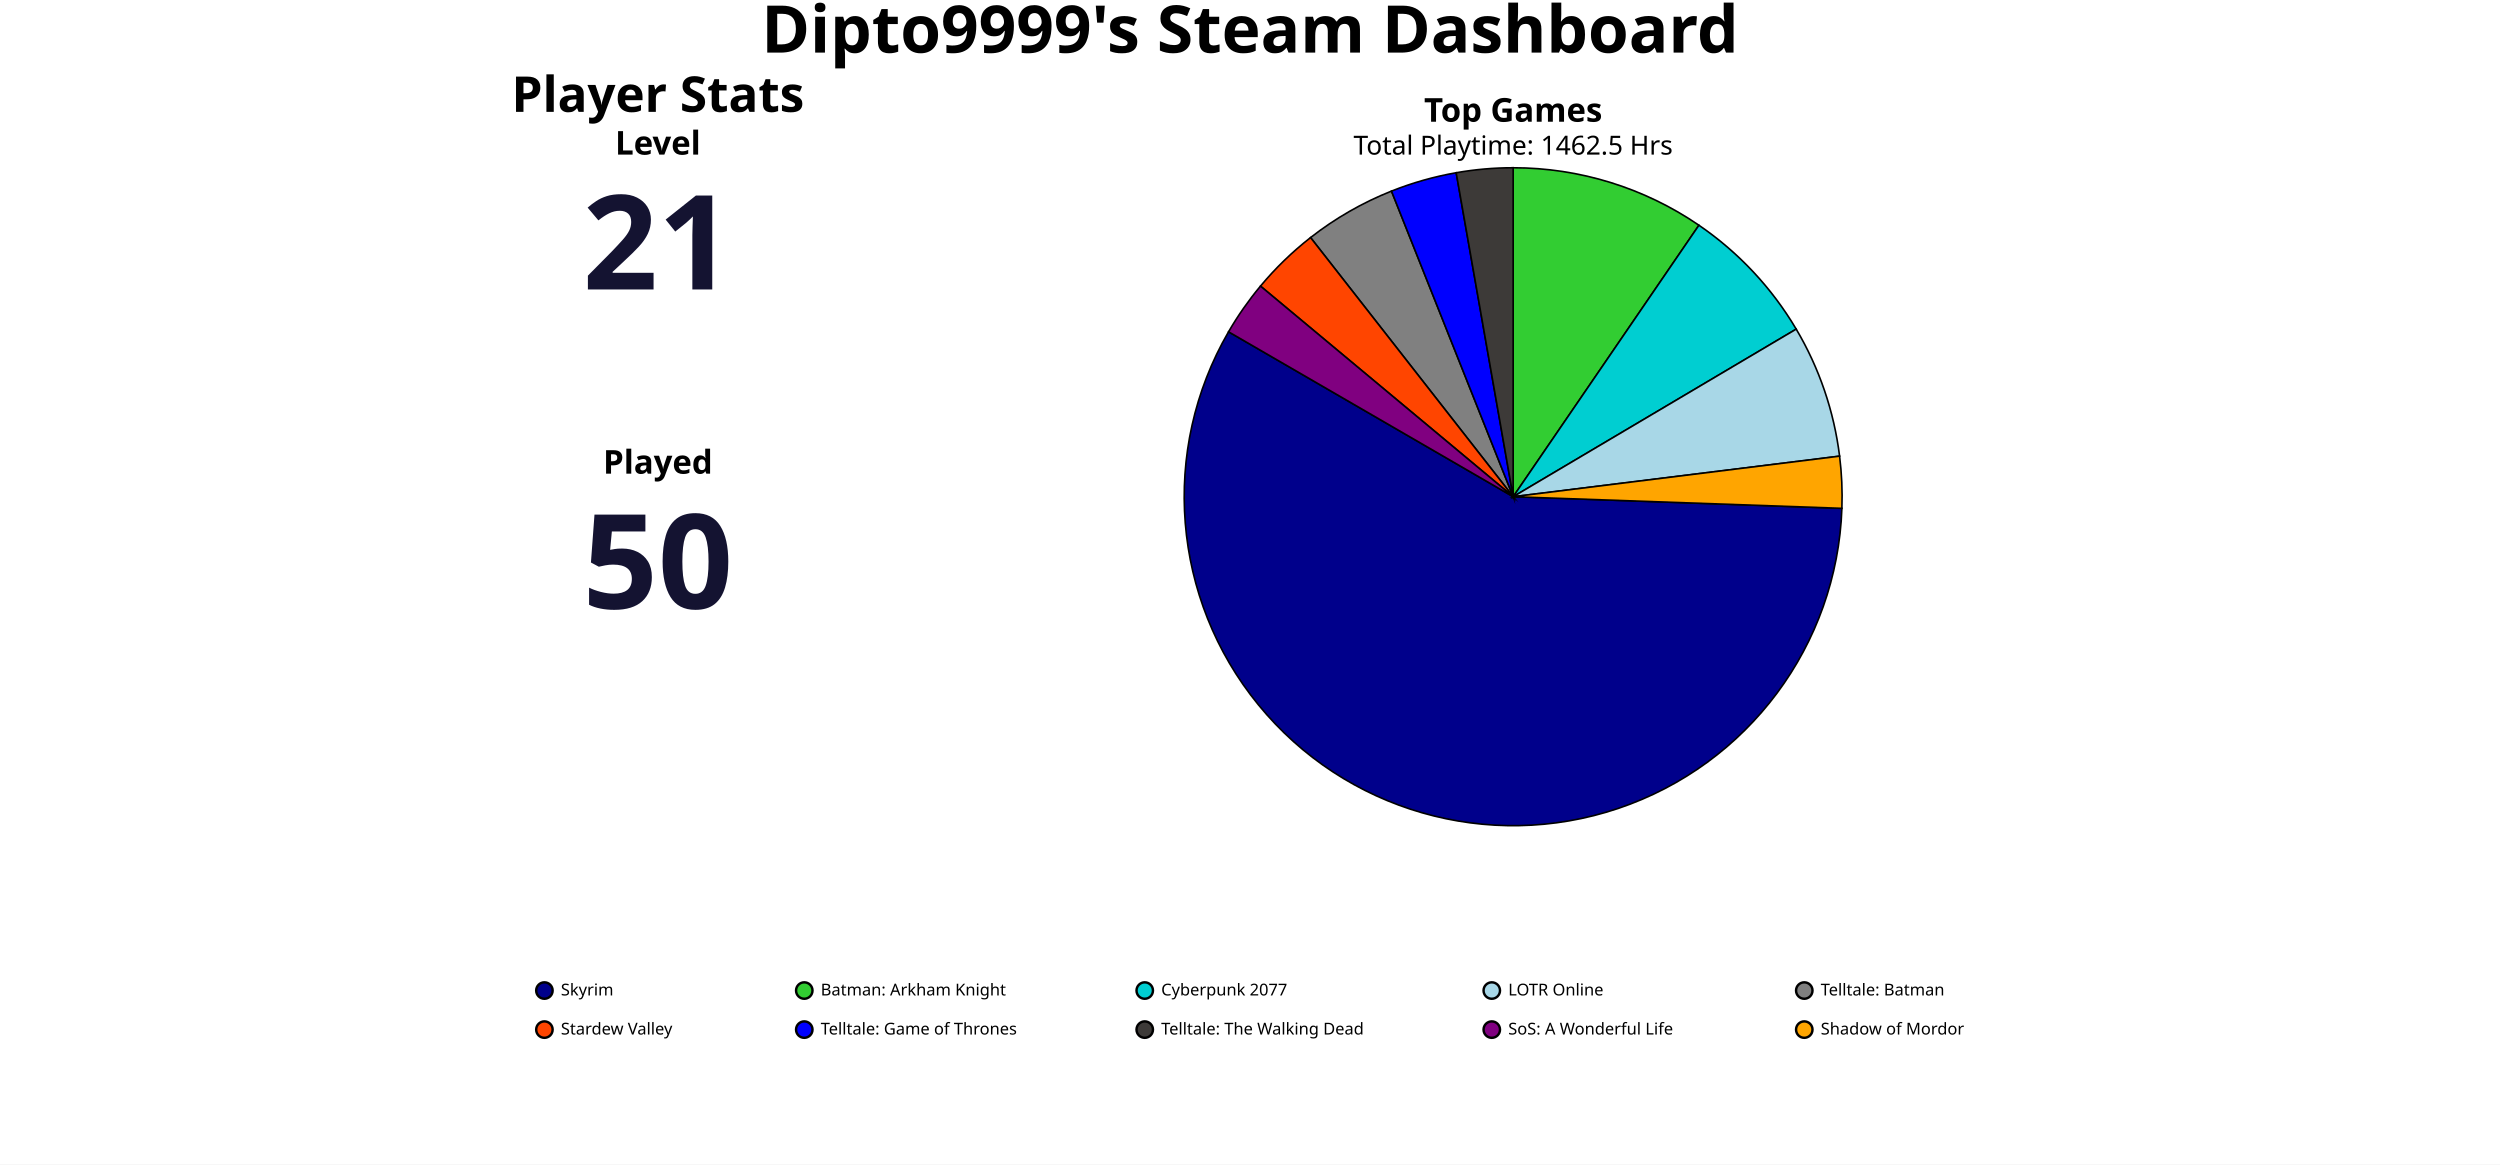
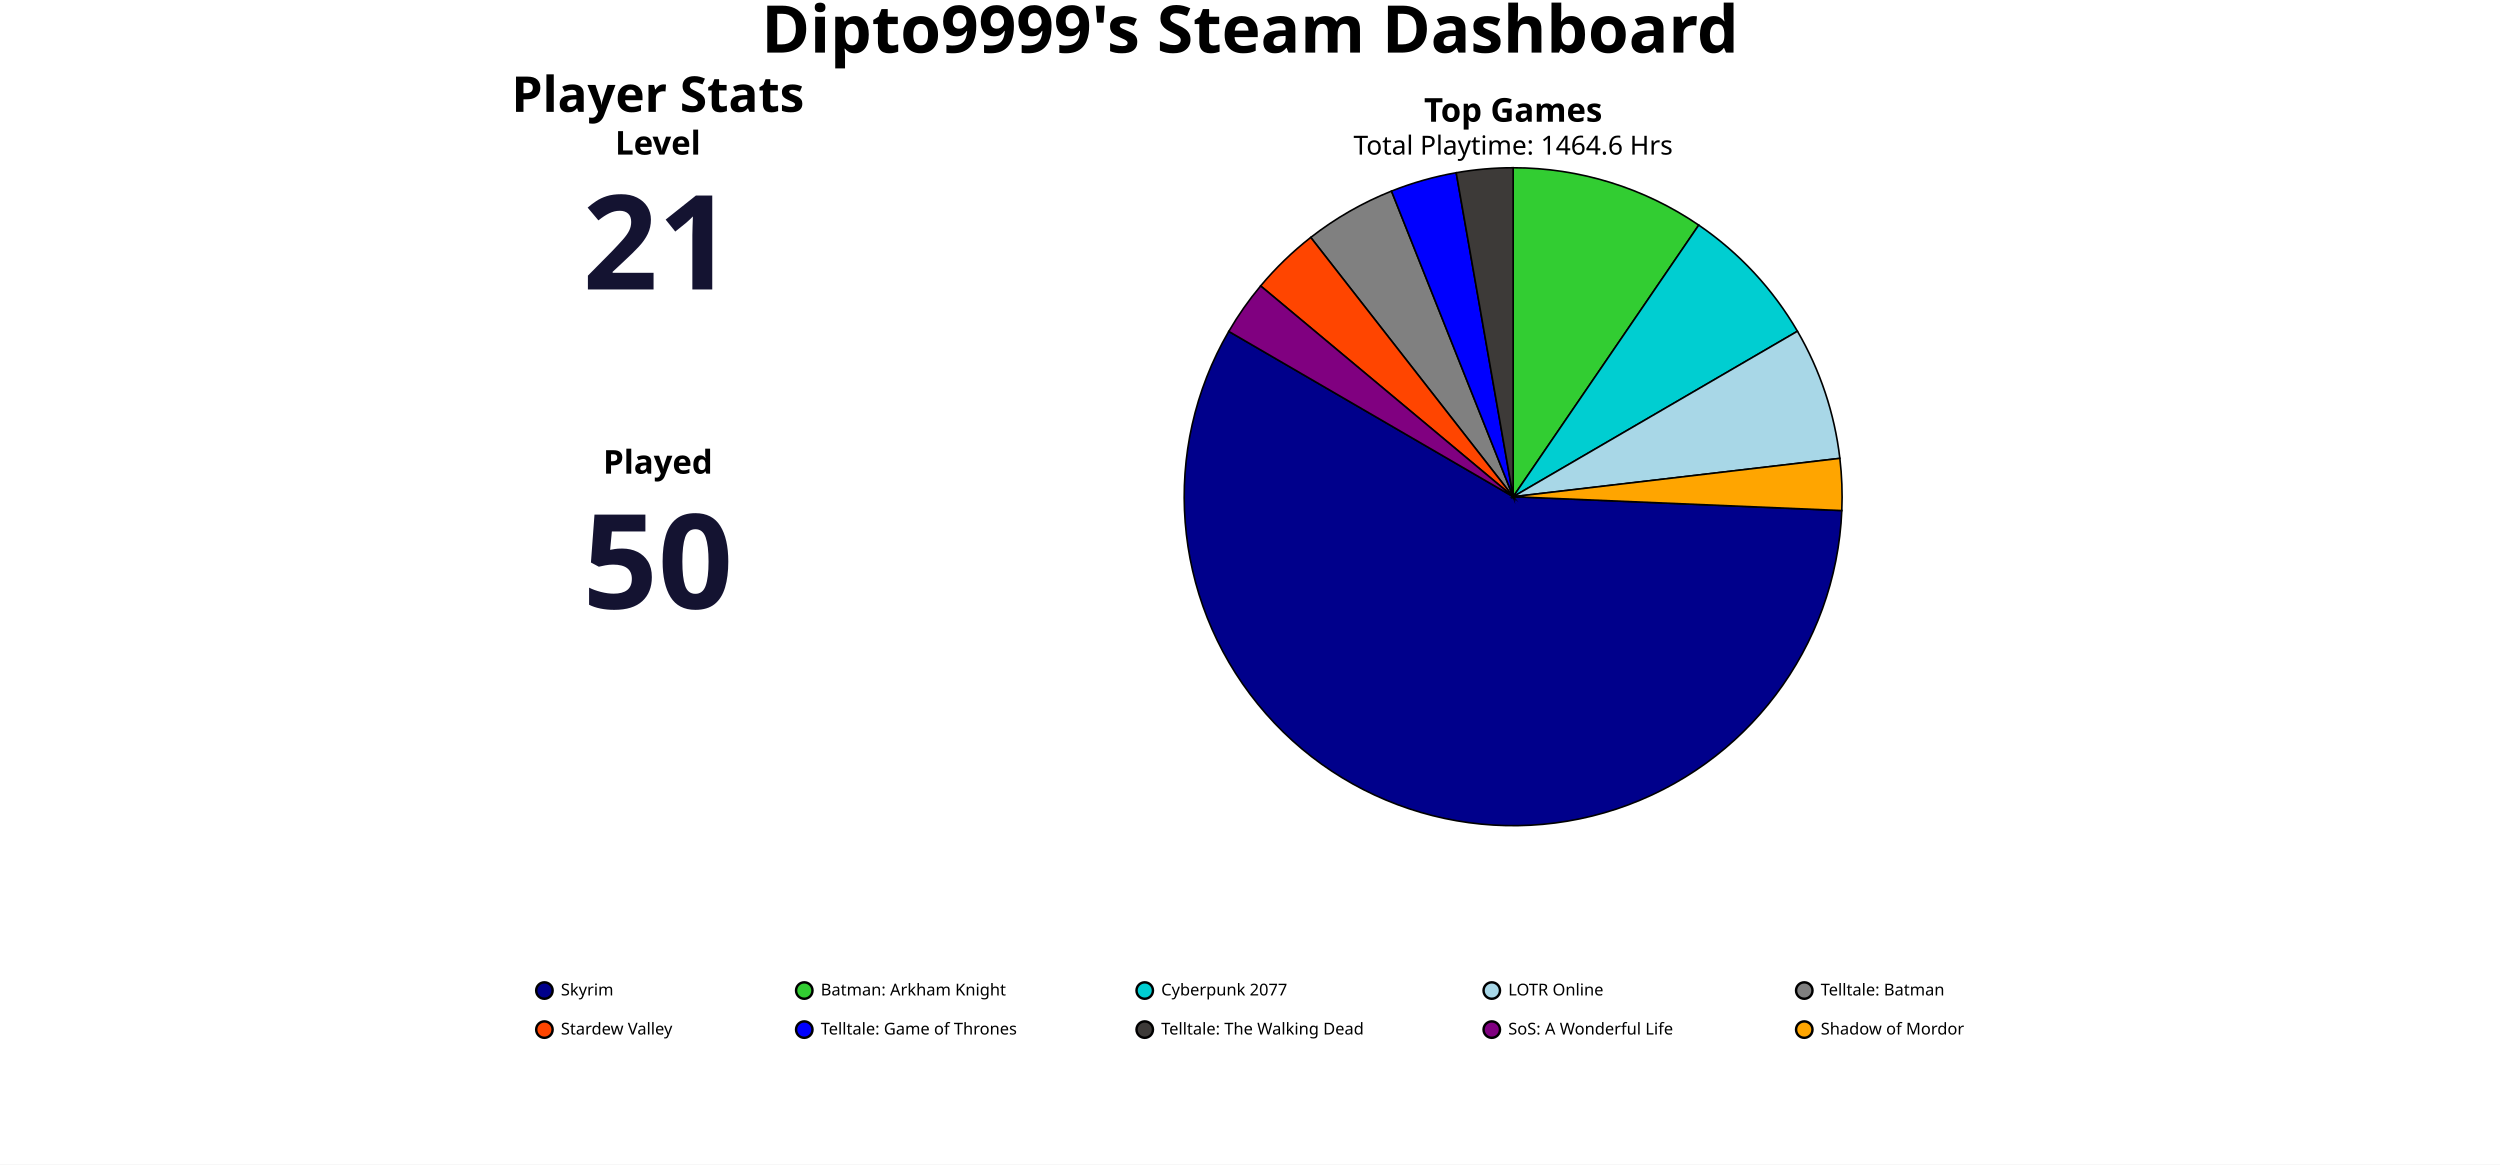
<svg xmlns="http://www.w3.org/2000/svg" version="1.1" class="marks" width="1520" height="708" viewBox="0 0 1520 708">
  <rect width="1520" height="708" fill="white" />
  <g fill="none" stroke-miterlimit="10" transform="translate(250,102)">
    <g class="mark-group role-frame root" role="graphics-object" aria-roledescription="group mark container">
      <g transform="translate(0,0)">
        <path class="background" aria-hidden="true" d="M0,0h0v0h0Z" />
        <g>
          <g class="mark-group role-scope concat_0_group" role="graphics-object" aria-roledescription="group mark container">
            <g transform="translate(0,0)">
              <path class="background" aria-hidden="true" d="M0,0h0v0h0Z" />
              <g>
                <g class="mark-group role-scope concat_0_concat_0_group" role="graphics-object" aria-roledescription="group mark container">
                  <g transform="translate(0,0)">
                    <path class="background" aria-hidden="true" d="M0,0h300v150h-300Z" stroke="#ddd" stroke-opacity="0" stroke-width="1.5" />
                    <g>
                      <g class="mark-text role-mark concat_0_concat_0_marks" role="graphics-object" aria-roledescription="text mark container">
                        <text aria-label="Metric: Level; Value: 21" role="graphics-symbol" aria-roledescription="text mark" text-anchor="middle" transform="translate(150,74)" font-family="sans-serif" font-size="80px" font-weight="bold" fill="#141331">21</text>
                      </g>
                      <g class="mark-group role-title">
                        <g transform="translate(150,-24)">
                          <path class="background" aria-hidden="true" d="M0,0h0v0h0Z" pointer-events="none" />
                          <g>
                            <g class="mark-text role-title-text" role="graphics-symbol" aria-roledescription="title" aria-label="Title text 'Level'" pointer-events="none">
                              <text text-anchor="middle" transform="translate(0,16)" font-family="sans-serif" font-size="20px" font-weight="bold" fill="#000" opacity="1">Level</text>
                            </g>
                          </g>
                          <path class="foreground" aria-hidden="true" d="" pointer-events="none" display="none" />
                        </g>
                      </g>
                    </g>
                    <path class="foreground" aria-hidden="true" d="" display="none" />
                  </g>
                </g>
                <g class="mark-group role-scope concat_0_concat_1_group" role="graphics-object" aria-roledescription="group mark container">
                  <g transform="translate(0,194)">
                    <path class="background" aria-hidden="true" d="M0,0h300v150h-300Z" stroke="#ddd" stroke-opacity="0" stroke-width="1.5" />
                    <g>
                      <g class="mark-text role-mark concat_0_concat_1_marks" role="graphics-object" aria-roledescription="text mark container">
                        <text aria-label="Metric: Played; Value: 50" role="graphics-symbol" aria-roledescription="text mark" text-anchor="middle" transform="translate(150,74)" font-family="sans-serif" font-size="80px" font-weight="bold" fill="#141331">50</text>
                      </g>
                      <g class="mark-group role-title">
                        <g transform="translate(150,-24)">
                          <path class="background" aria-hidden="true" d="M0,0h0v0h0Z" pointer-events="none" />
                          <g>
                            <g class="mark-text role-title-text" role="graphics-symbol" aria-roledescription="title" aria-label="Title text 'Played'" pointer-events="none">
                              <text text-anchor="middle" transform="translate(0,16)" font-family="sans-serif" font-size="20px" font-weight="bold" fill="#000" opacity="1">Played</text>
                            </g>
                          </g>
                          <path class="foreground" aria-hidden="true" d="" pointer-events="none" display="none" />
                        </g>
                      </g>
                    </g>
                    <path class="foreground" aria-hidden="true" d="" display="none" />
                  </g>
                </g>
                <g class="mark-group role-title">
                  <g transform="translate(150,-58)">
                    <path class="background" aria-hidden="true" d="M0,0h0v0h0Z" pointer-events="none" />
                    <g>
                      <g class="mark-text role-title-text" role="graphics-symbol" aria-roledescription="title" aria-label="Title text 'Player Stats'" pointer-events="none">
                        <text text-anchor="middle" transform="translate(0,24)" font-family="sans-serif" font-size="30px" font-weight="bold" fill="#000" opacity="1">Player Stats</text>
                      </g>
                    </g>
                    <path class="foreground" aria-hidden="true" d="" pointer-events="none" display="none" />
                  </g>
                </g>
              </g>
              <path class="foreground" aria-hidden="true" d="" display="none" />
            </g>
          </g>
          <g class="mark-group role-scope concat_1_group" role="graphics-object" aria-roledescription="group mark container">
            <g transform="translate(320,0)">
              <path class="background" aria-hidden="true" d="M0,0h700v400h-700Z" />
              <g>
                <g class="mark-arc role-mark concat_1_marks" role="graphics-object" aria-roledescription="arc mark container">
-                   <path aria-label="playtime_percentage: 57.79; name: Skyrim; Game: Skyrim; Time (Hrs): 845.3; Playtime (%): 57.79" role="graphics-symbol" aria-roledescription="arc mark" transform="translate(350,200)" d="M-173.048,-100.272A200,200,0,1,0,199.875,7.068L0,0Z" fill="#00008B" stroke="black" stroke-width="1" />
-                   <path aria-label="playtime_percentage: 9.55; name: Batman: Arkham Knight; Game: Batman: Arkham Knight; Time (Hrs): 139.7; Playtime (%): 9.55" role="graphics-symbol" aria-roledescription="arc mark" transform="translate(350,200)" d="M112.946,-165.055A200,200,0,0,0,0,-200L0,0Z" fill="#32CD32" stroke="black" stroke-width="1" />
-                   <path aria-label="playtime_percentage: 6.94; name: Cyberpunk 2077; Game: Cyberpunk 2077; Time (Hrs): 101.5; Playtime (%): 6.94" role="graphics-symbol" aria-roledescription="arc mark" transform="translate(350,200)" d="M172.095,-101.899A200,200,0,0,0,112.946,-165.055L0,0Z" fill="#00CED1" stroke="black" stroke-width="1" />
-                   <path aria-label="playtime_percentage: 6.54; name: LOTR Online; Game: LOTR Online; Time (Hrs): 95.7; Playtime (%): 6.54" role="graphics-symbol" aria-roledescription="arc mark" transform="translate(350,200)" d="M198.473,-24.664A200,200,0,0,0,172.095,-101.899L0,0Z" fill="#A8D7E7" stroke="black" stroke-width="1" />
-                   <path aria-label="playtime_percentage: 4.53; name: Telltale: Batman; Game: Telltale: Batman; Time (Hrs): 66.2; Playtime (%): 4.53" role="graphics-symbol" aria-roledescription="arc mark" transform="translate(350,200)" d="M-73.982,-185.813A200,200,0,0,0,-123.187,-157.56L0,0Z" fill="#808080" stroke="black" stroke-width="1" />
-                   <path aria-label="playtime_percentage: 3.38; name: Stardew Valley; Game: Stardew Valley; Time (Hrs): 49.5; Playtime (%): 3.38" role="graphics-symbol" aria-roledescription="arc mark" transform="translate(350,200)" d="M-123.187,-157.56A200,200,0,0,0,-153.632,-128.051L0,0Z" fill="#FF4500" stroke="black" stroke-width="1" />
-                   <path aria-label="playtime_percentage: 3.26; name: Telltale: Game of Thrones; Game: Telltale: Game of Thrones; Time (Hrs): 47.7; Playtime (%): 3.26" role="graphics-symbol" aria-roledescription="arc mark" transform="translate(350,200)" d="M-34.637,-196.978A200,200,0,0,0,-73.982,-185.813L0,0Z" fill="#0000FF" stroke="black" stroke-width="1" />
-                   <path aria-label="playtime_percentage: 2.77; name: Telltale: The Walking Dead; Game: Telltale: The Walking Dead; Time (Hrs): 40.5; Playtime (%): 2.77" role="graphics-symbol" aria-roledescription="arc mark" transform="translate(350,200)" d="M0,-200A200,200,0,0,0,-34.637,-196.978L0,0Z" fill="#3D3A38" stroke="black" stroke-width="1" />
-                   <path aria-label="playtime_percentage: 2.7; name: SoS: A Wonderful Life; Game: SoS: A Wonderful Life; Time (Hrs): 39.4; Playtime (%): 2.70" role="graphics-symbol" aria-roledescription="arc mark" transform="translate(350,200)" d="M-153.632,-128.051A200,200,0,0,0,-173.048,-100.272L0,0Z" fill="#800080" stroke="black" stroke-width="1" />
-                   <path aria-label="playtime_percentage: 2.53; name: Shadow of Mordor; Game: Shadow of Mordor; Time (Hrs): 37.0; Playtime (%): 2.53" role="graphics-symbol" aria-roledescription="arc mark" transform="translate(350,200)" d="M199.875,7.068A200,200,0,0,0,198.473,-24.664L0,0Z" fill="#FFA500" stroke="black" stroke-width="1" />
+                   <path aria-label="playtime_percentage: 57.71; name: Skyrim; Game: Skyrim; Time (Hrs): 845.3; Playtime (%): 57.71" role="graphics-symbol" aria-roledescription="arc mark" transform="translate(350,200)" d="M-172.911,-100.507A200,200,0,1,0,199.823,8.417L0,0Z" fill="#00008B" stroke="black" stroke-width="1" />
+                   <path aria-label="playtime_percentage: 9.54; name: Batman: Arkham Knight; Game: Batman: Arkham Knight; Time (Hrs): 139.7; Playtime (%): 9.54" role="graphics-symbol" aria-roledescription="arc mark" transform="translate(350,200)" d="M112.832,-165.133A200,200,0,0,0,0,-200L0,0Z" fill="#32CD32" stroke="black" stroke-width="1" />
+                   <path aria-label="playtime_percentage: 7.07; name: Cyberpunk 2077; Game: Cyberpunk 2077; Time (Hrs): 103.6; Playtime (%): 7.07" role="graphics-symbol" aria-roledescription="arc mark" transform="translate(350,200)" d="M172.848,-100.616A200,200,0,0,0,112.832,-165.133L0,0Z" fill="#00CED1" stroke="black" stroke-width="1" />
+                   <path aria-label="playtime_percentage: 6.53; name: LOTR Online; Game: LOTR Online; Time (Hrs): 95.7; Playtime (%): 6.53" role="graphics-symbol" aria-roledescription="arc mark" transform="translate(350,200)" d="M198.636,-23.32A200,200,0,0,0,172.848,-100.616L0,0Z" fill="#A8D7E7" stroke="black" stroke-width="1" />
+                   <path aria-label="playtime_percentage: 4.52; name: Telltale: Batman; Game: Telltale: Batman; Time (Hrs): 66.2; Playtime (%): 4.52" role="graphics-symbol" aria-roledescription="arc mark" transform="translate(350,200)" d="M-73.975,-185.816A200,200,0,0,0,-123.077,-157.645L0,0Z" fill="#808080" stroke="black" stroke-width="1" />
+                   <path aria-label="playtime_percentage: 3.38; name: Stardew Valley; Game: Stardew Valley; Time (Hrs): 49.5; Playtime (%): 3.38" role="graphics-symbol" aria-roledescription="arc mark" transform="translate(350,200)" d="M-123.077,-157.645A200,200,0,0,0,-153.54,-128.161L0,0Z" fill="#FF4500" stroke="black" stroke-width="1" />
+                   <path aria-label="playtime_percentage: 3.26; name: Telltale: Game of Thrones; Game: Telltale: Game of Thrones; Time (Hrs): 47.7; Playtime (%): 3.26" role="graphics-symbol" aria-roledescription="arc mark" transform="translate(350,200)" d="M-34.633,-196.978A200,200,0,0,0,-73.975,-185.816L0,0Z" fill="#0000FF" stroke="black" stroke-width="1" />
+                   <path aria-label="playtime_percentage: 2.77; name: Telltale: The Walking Dead; Game: Telltale: The Walking Dead; Time (Hrs): 40.5; Playtime (%): 2.77" role="graphics-symbol" aria-roledescription="arc mark" transform="translate(350,200)" d="M0,-200A200,200,0,0,0,-34.633,-196.978L0,0Z" fill="#3D3A38" stroke="black" stroke-width="1" />
+                   <path aria-label="playtime_percentage: 2.69; name: SoS: A Wonderful Life; Game: SoS: A Wonderful Life; Time (Hrs): 39.4; Playtime (%): 2.69" role="graphics-symbol" aria-roledescription="arc mark" transform="translate(350,200)" d="M-153.54,-128.161A200,200,0,0,0,-172.911,-100.507L0,0Z" fill="#800080" stroke="black" stroke-width="1" />
+                   <path aria-label="playtime_percentage: 2.53; name: Shadow of Mordor; Game: Shadow of Mordor; Time (Hrs): 37.0; Playtime (%): 2.53" role="graphics-symbol" aria-roledescription="arc mark" transform="translate(350,200)" d="M199.823,8.417A200,200,0,0,0,198.636,-23.32L0,0Z" fill="#FFA500" stroke="black" stroke-width="1" />
                </g>
                <g class="mark-group role-title">
                  <g transform="translate(350,-44)">
                    <path class="background" aria-hidden="true" d="M0,0h0v0h0Z" pointer-events="none" />
                    <g>
                      <g class="mark-text role-title-text" role="graphics-symbol" aria-roledescription="title" aria-label="Title text 'Top Games'" pointer-events="none">
                        <text text-anchor="middle" transform="translate(0,16)" font-family="sans-serif" font-size="20px" font-weight="bold" fill="#000" opacity="1">Top Games</text>
                      </g>
-                       <g class="mark-text role-title-subtitle" role="graphics-symbol" aria-roledescription="subtitle" aria-label="Subtitle text 'Total Playtime: 1462.5 Hrs'" pointer-events="none">
-                         <text text-anchor="middle" transform="translate(0,36)" font-family="sans-serif" font-size="16px" fill="#000" opacity="1">Total Playtime: 1462.5 Hrs</text>
+                       <g class="mark-text role-title-subtitle" role="graphics-symbol" aria-roledescription="subtitle" aria-label="Subtitle text 'Total Playtime: 1464.6 Hrs'" pointer-events="none">
+                         <text text-anchor="middle" transform="translate(0,36)" font-family="sans-serif" font-size="16px" fill="#000" opacity="1">Total Playtime: 1464.6 Hrs</text>
                      </g>
                    </g>
                    <path class="foreground" aria-hidden="true" d="" pointer-events="none" display="none" />
                  </g>
                </g>
              </g>
              <path class="foreground" aria-hidden="true" d="" display="none" />
            </g>
          </g>
          <g class="mark-group role-legend" role="graphics-symbol" aria-roledescription="legend" aria-label="Symbol legend for fill color with 10 values: Skyrim, Batman: Arkham Knight, Cyberpunk 2077, LOTR Online, Telltale: Batman, ending with Shadow of Mordor">
            <g transform="translate(0,419)">
              <path class="background" aria-hidden="true" d="M0,0h1014v187h-1014Z" pointer-events="none" />
              <g>
                <g class="mark-group role-legend-entry">
                  <g transform="translate(75,75)">
                    <path class="background" aria-hidden="true" d="M0,0h0v0h0Z" pointer-events="none" />
                    <g>
                      <g class="mark-group role-scope" role="graphics-object" aria-roledescription="group mark container">
                        <g transform="translate(0,0.25)">
                          <path class="background" aria-hidden="true" d="M0,0h81.957v12.5h-81.957Z" pointer-events="none" opacity="1" />
                          <g>
                            <g class="mark-symbol role-legend-symbol" pointer-events="none">
                              <path transform="translate(6,6)" d="M5,0A5,5,0,1,1,-5,0A5,5,0,1,1,5,0" fill="#00008B" stroke="black" stroke-width="1.5" opacity="1" />
                            </g>
                            <g class="mark-text role-legend-label" pointer-events="none">
                              <text text-anchor="start" transform="translate(16,9)" font-family="sans-serif" font-size="10px" fill="#000" opacity="1">Skyrim</text>
                            </g>
                          </g>
                          <path class="foreground" aria-hidden="true" d="" pointer-events="none" display="none" />
                        </g>
                        <g transform="translate(158,0.25)">
                          <path class="background" aria-hidden="true" d="M0,0h130.316v12.5h-130.316Z" pointer-events="none" opacity="1" />
                          <g>
                            <g class="mark-symbol role-legend-symbol" pointer-events="none">
                              <path transform="translate(6,6)" d="M5,0A5,5,0,1,1,-5,0A5,5,0,1,1,5,0" fill="#32CD32" stroke="black" stroke-width="1.5" opacity="1" />
                            </g>
                            <g class="mark-text role-legend-label" pointer-events="none">
                              <text text-anchor="start" transform="translate(16,9)" font-family="sans-serif" font-size="10px" fill="#000" opacity="1">Batman: Arkham Knight</text>
                            </g>
                          </g>
                          <path class="foreground" aria-hidden="true" d="" pointer-events="none" display="none" />
                        </g>
                        <g transform="translate(365,0.25)">
                          <path class="background" aria-hidden="true" d="M0,0h134.394v12.5h-134.394Z" pointer-events="none" opacity="1" />
                          <g>
                            <g class="mark-symbol role-legend-symbol" pointer-events="none">
                              <path transform="translate(6,6)" d="M5,0A5,5,0,1,1,-5,0A5,5,0,1,1,5,0" fill="#00CED1" stroke="black" stroke-width="1.5" opacity="1" />
                            </g>
                            <g class="mark-text role-legend-label" pointer-events="none">
                              <text text-anchor="start" transform="translate(16,9)" font-family="sans-serif" font-size="10px" fill="#000" opacity="1">Cyberpunk 2077</text>
                            </g>
                          </g>
                          <path class="foreground" aria-hidden="true" d="" pointer-events="none" display="none" />
                        </g>
                        <g transform="translate(576,0.25)">
                          <path class="background" aria-hidden="true" d="M0,0h113.1v12.5h-113.1Z" pointer-events="none" opacity="1" />
                          <g>
                            <g class="mark-symbol role-legend-symbol" pointer-events="none">
                              <path transform="translate(6,6)" d="M5,0A5,5,0,1,1,-5,0A5,5,0,1,1,5,0" fill="#A8D7E7" stroke="black" stroke-width="1.5" opacity="1" />
                            </g>
                            <g class="mark-text role-legend-label" pointer-events="none">
                              <text text-anchor="start" transform="translate(16,9)" font-family="sans-serif" font-size="10px" fill="#000" opacity="1">LOTR Online</text>
                            </g>
                          </g>
                          <path class="foreground" aria-hidden="true" d="" pointer-events="none" display="none" />
                        </g>
                        <g transform="translate(766,0.25)">
                          <path class="background" aria-hidden="true" d="M0,0h97.709v12.5h-97.709Z" pointer-events="none" opacity="1" />
                          <g>
                            <g class="mark-symbol role-legend-symbol" pointer-events="none">
                              <path transform="translate(6,6)" d="M5,0A5,5,0,1,1,-5,0A5,5,0,1,1,5,0" fill="#808080" stroke="black" stroke-width="1.5" opacity="1" />
                            </g>
                            <g class="mark-text role-legend-label" pointer-events="none">
                              <text text-anchor="start" transform="translate(16,9)" font-family="sans-serif" font-size="10px" fill="#000" opacity="1">Telltale: Batman</text>
                            </g>
                          </g>
                          <path class="foreground" aria-hidden="true" d="" pointer-events="none" display="none" />
                        </g>
                        <g transform="translate(0,24)">
                          <path class="background" aria-hidden="true" d="M0,0h81.957v12.5h-81.957Z" pointer-events="none" opacity="1" />
                          <g>
                            <g class="mark-symbol role-legend-symbol" pointer-events="none">
                              <path transform="translate(6,6)" d="M5,0A5,5,0,1,1,-5,0A5,5,0,1,1,5,0" fill="#FF4500" stroke="black" stroke-width="1.5" opacity="1" />
                            </g>
                            <g class="mark-text role-legend-label" pointer-events="none">
                              <text text-anchor="start" transform="translate(16,9)" font-family="sans-serif" font-size="10px" fill="#000" opacity="1">Stardew Valley</text>
                            </g>
                          </g>
                          <path class="foreground" aria-hidden="true" d="" pointer-events="none" display="none" />
                        </g>
                        <g transform="translate(158,24)">
                          <path class="background" aria-hidden="true" d="M0,0h130.316v12.5h-130.316Z" pointer-events="none" opacity="1" />
                          <g>
                            <g class="mark-symbol role-legend-symbol" pointer-events="none">
                              <path transform="translate(6,6)" d="M5,0A5,5,0,1,1,-5,0A5,5,0,1,1,5,0" fill="#0000FF" stroke="black" stroke-width="1.5" opacity="1" />
                            </g>
                            <g class="mark-text role-legend-label" pointer-events="none">
                              <text text-anchor="start" transform="translate(16,9)" font-family="sans-serif" font-size="10px" fill="#000" opacity="1">Telltale: Game of Thrones</text>
                            </g>
                          </g>
                          <path class="foreground" aria-hidden="true" d="" pointer-events="none" display="none" />
                        </g>
                        <g transform="translate(365,24)">
                          <path class="background" aria-hidden="true" d="M0,0h134.394v12.5h-134.394Z" pointer-events="none" opacity="1" />
                          <g>
                            <g class="mark-symbol role-legend-symbol" pointer-events="none">
                              <path transform="translate(6,6)" d="M5,0A5,5,0,1,1,-5,0A5,5,0,1,1,5,0" fill="#3D3A38" stroke="black" stroke-width="1.5" opacity="1" />
                            </g>
                            <g class="mark-text role-legend-label" pointer-events="none">
                              <text text-anchor="start" transform="translate(16,9)" font-family="sans-serif" font-size="10px" fill="#000" opacity="1">Telltale: The Walking Dead</text>
                            </g>
                          </g>
                          <path class="foreground" aria-hidden="true" d="" pointer-events="none" display="none" />
                        </g>
                        <g transform="translate(576,24)">
                          <path class="background" aria-hidden="true" d="M0,0h113.1v12.5h-113.1Z" pointer-events="none" opacity="1" />
                          <g>
                            <g class="mark-symbol role-legend-symbol" pointer-events="none">
                              <path transform="translate(6,6)" d="M5,0A5,5,0,1,1,-5,0A5,5,0,1,1,5,0" fill="#800080" stroke="black" stroke-width="1.5" opacity="1" />
                            </g>
                            <g class="mark-text role-legend-label" pointer-events="none">
                              <text text-anchor="start" transform="translate(16,9)" font-family="sans-serif" font-size="10px" fill="#000" opacity="1">SoS: A Wonderful Life</text>
                            </g>
                          </g>
                          <path class="foreground" aria-hidden="true" d="" pointer-events="none" display="none" />
                        </g>
                        <g transform="translate(766,24)">
                          <path class="background" aria-hidden="true" d="M0,0h97.709v12.5h-97.709Z" pointer-events="none" opacity="1" />
                          <g>
                            <g class="mark-symbol role-legend-symbol" pointer-events="none">
                              <path transform="translate(6,6)" d="M5,0A5,5,0,1,1,-5,0A5,5,0,1,1,5,0" fill="#FFA500" stroke="black" stroke-width="1.5" opacity="1" />
                            </g>
                            <g class="mark-text role-legend-label" pointer-events="none">
                              <text text-anchor="start" transform="translate(16,9)" font-family="sans-serif" font-size="10px" fill="#000" opacity="1">Shadow of Mordor</text>
                            </g>
                          </g>
                          <path class="foreground" aria-hidden="true" d="" pointer-events="none" display="none" />
                        </g>
                      </g>
                    </g>
                    <path class="foreground" aria-hidden="true" d="" pointer-events="none" display="none" />
                  </g>
                </g>
              </g>
              <path class="foreground" aria-hidden="true" d="" pointer-events="none" display="none" />
            </g>
          </g>
          <g class="mark-group role-title">
            <g transform="translate(510,-102)">
              <path class="background" aria-hidden="true" d="M0,0h0v0h0Z" pointer-events="none" />
              <g>
                <g class="mark-text role-title-text" role="graphics-symbol" aria-roledescription="title" aria-label="Title text 'Dipto9999's Steam Dashboard'" pointer-events="none">
                  <text text-anchor="middle" transform="translate(0,32)" font-family="sans-serif" font-size="40px" font-weight="bold" fill="#000" opacity="1">Dipto9999's Steam Dashboard</text>
                </g>
              </g>
              <path class="foreground" aria-hidden="true" d="" pointer-events="none" display="none" />
            </g>
          </g>
        </g>
        <path class="foreground" aria-hidden="true" d="" display="none" />
      </g>
    </g>
  </g>
</svg>
